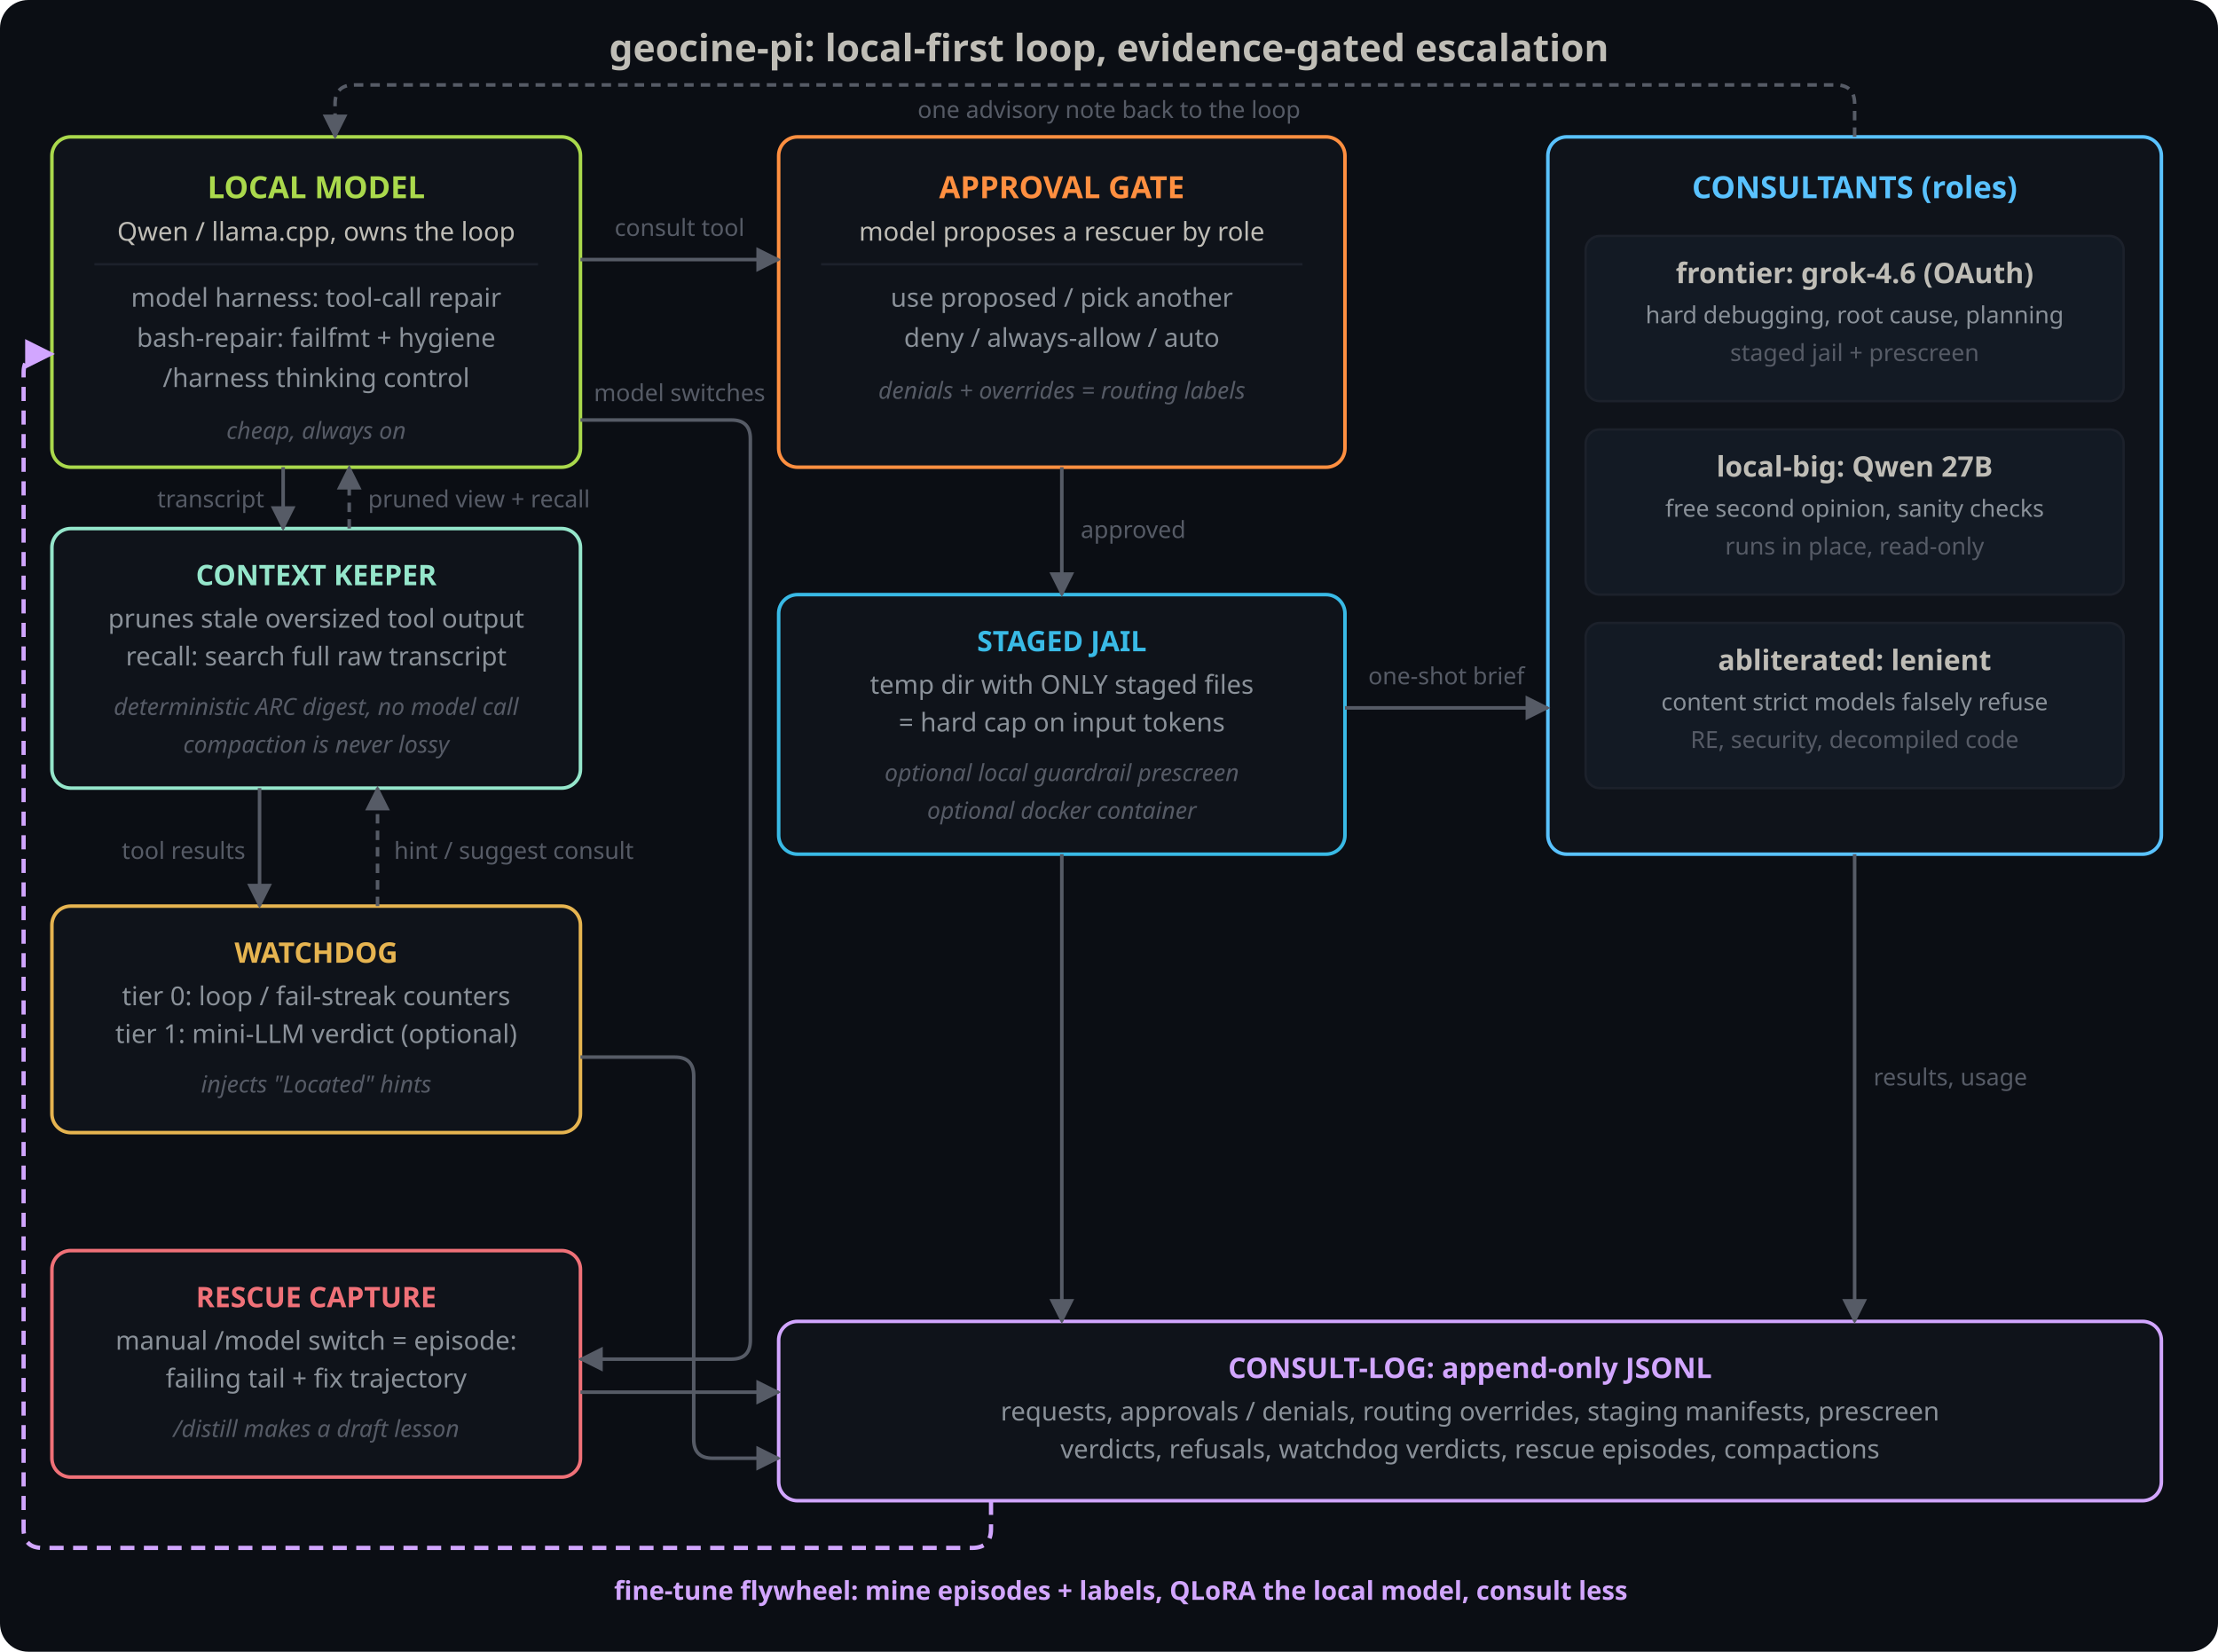
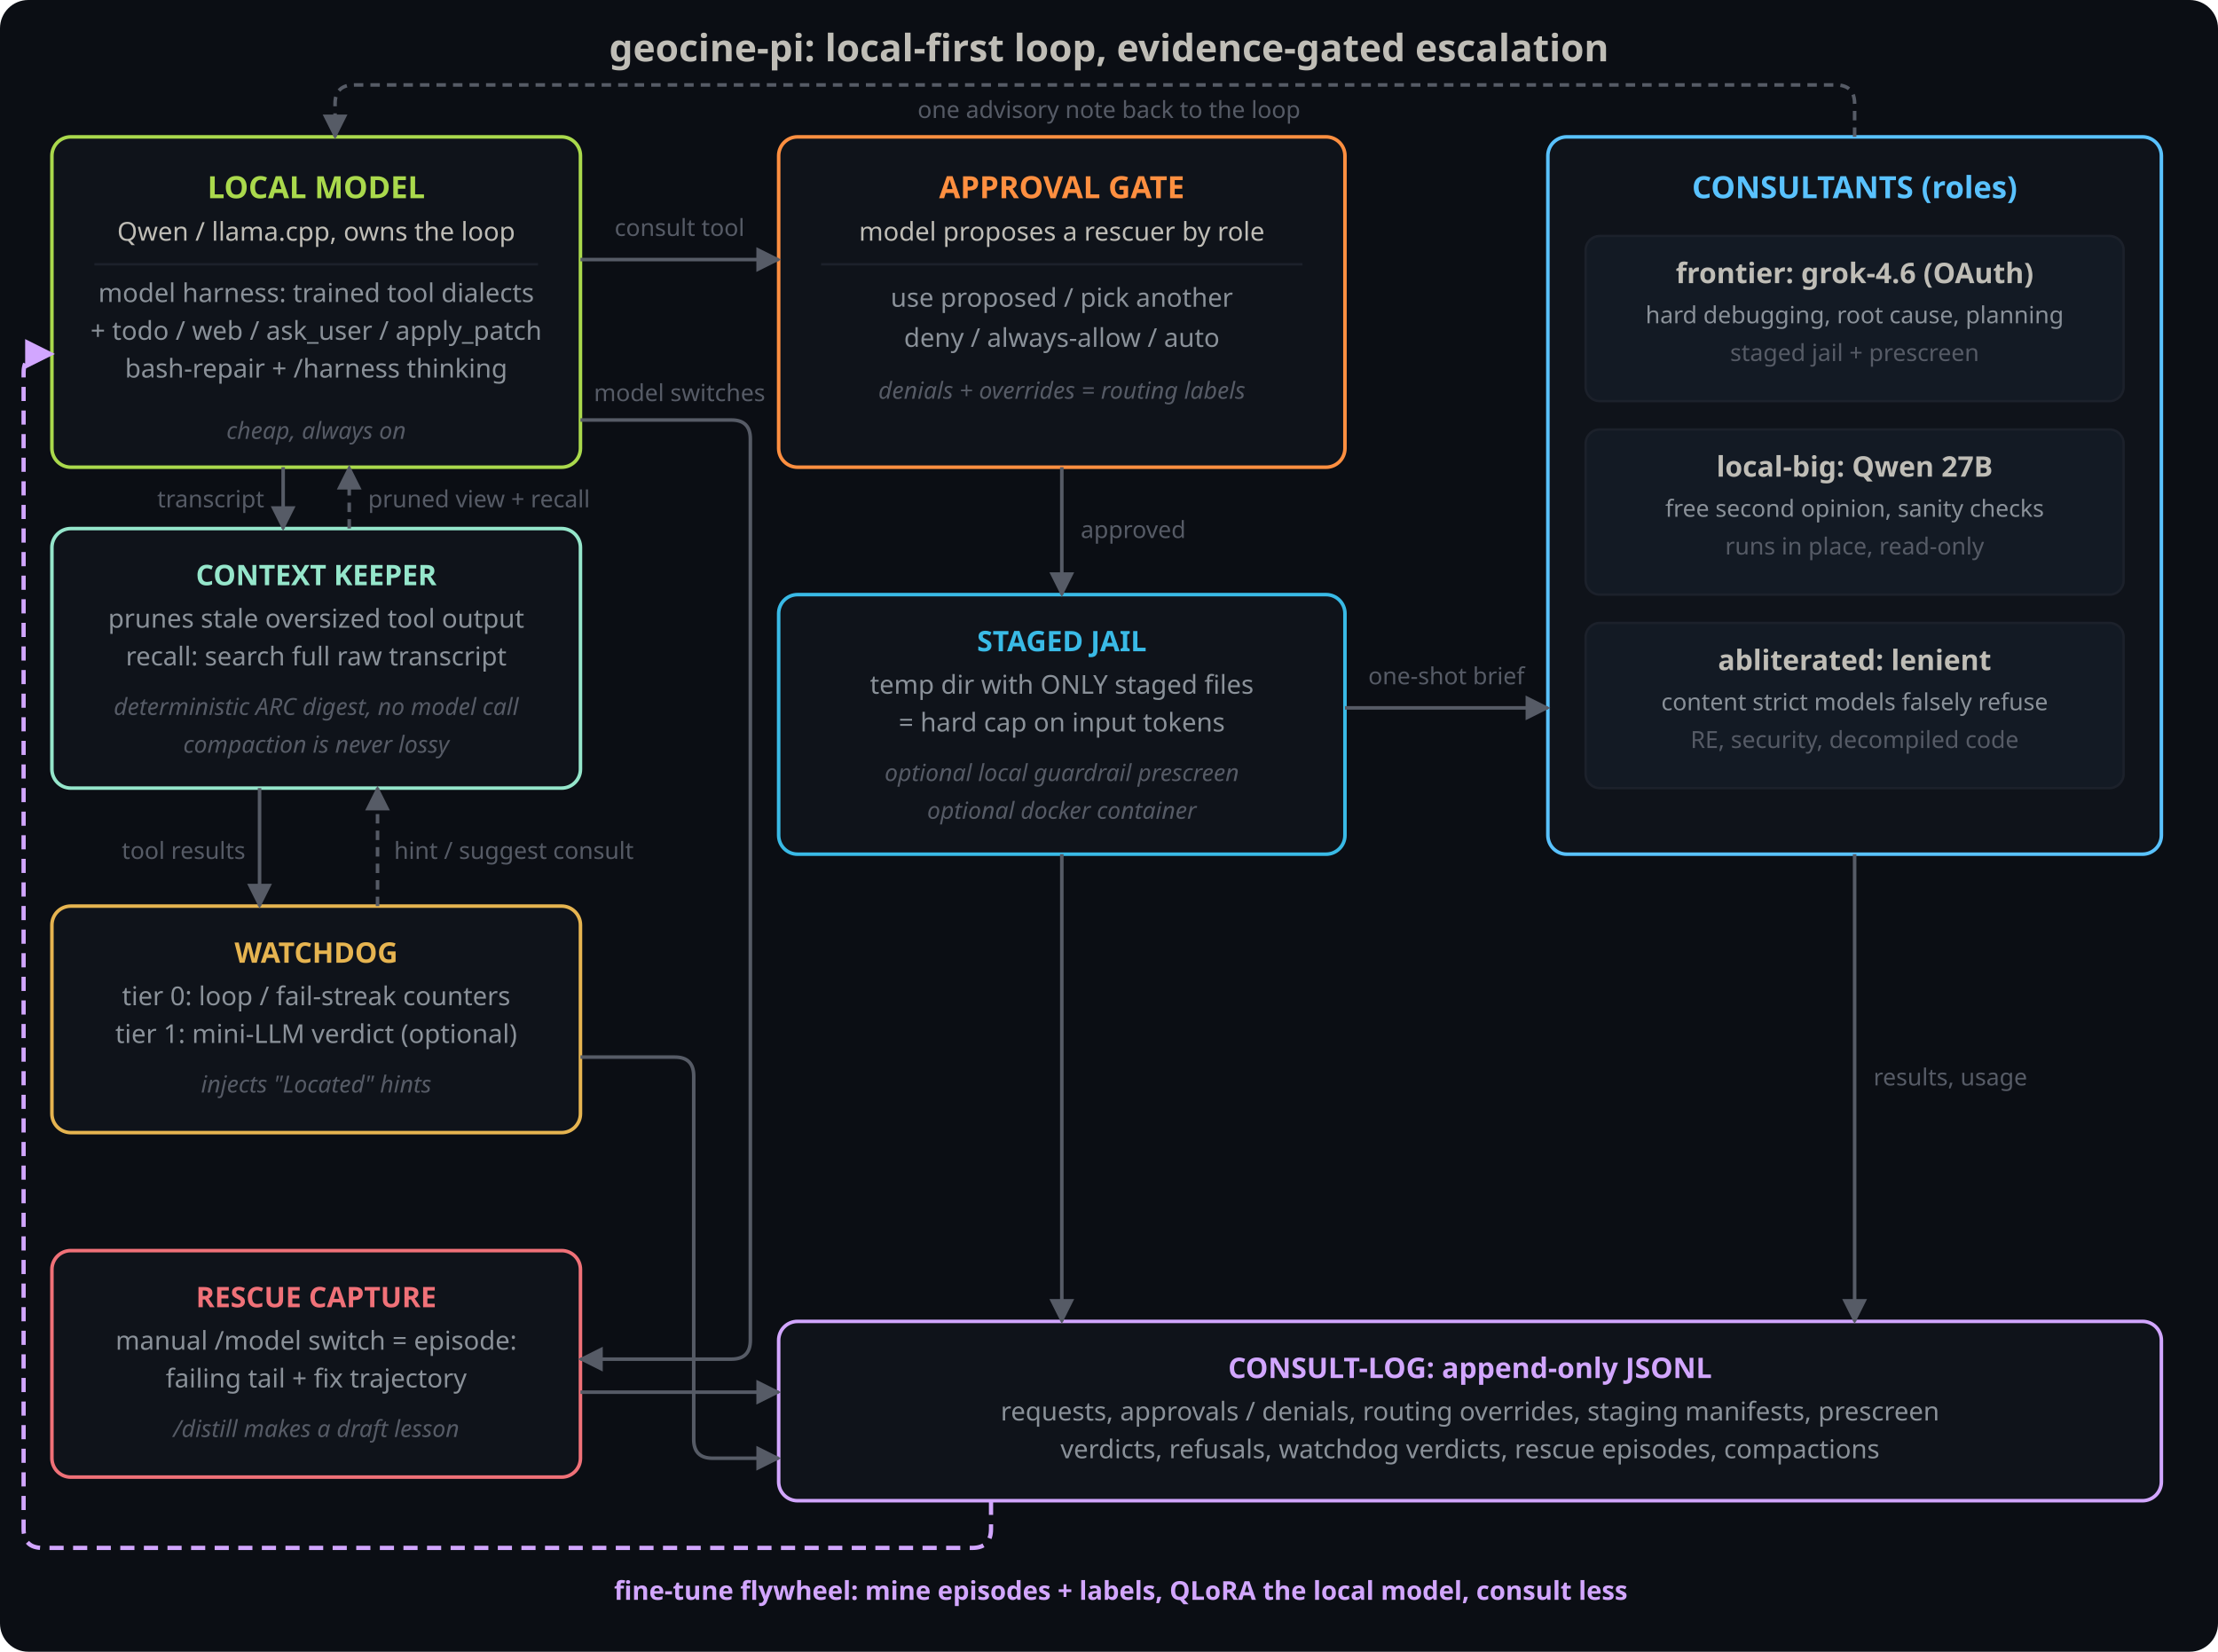
<svg xmlns="http://www.w3.org/2000/svg" viewBox="0 0 940 700" font-family="ui-sans-serif, system-ui, 'Segoe UI', sans-serif">
  <defs>
    <marker id="arrow" viewBox="0 0 10 10" refX="9" refY="5" markerWidth="7" markerHeight="7" orient="auto-start-reverse">
      <path d="M0,0 L10,5 L0,10 z" fill="#565b66" />
    </marker>
    <marker id="arrowp" viewBox="0 0 10 10" refX="9" refY="5" markerWidth="7" markerHeight="7" orient="auto-start-reverse">
      <path d="M0,0 L10,5 L0,10 z" fill="#d2a6ff" />
    </marker>
  </defs>
  <rect x="0" y="0" width="940" height="700" rx="12" fill="#0b0e14" />
  <text x="470" y="26" text-anchor="middle" font-size="16" font-weight="700" fill="#bfbdb6">geocine-pi: local-first loop, evidence-gated escalation</text>
  <rect x="22" y="58" width="224" height="140" rx="8" fill="#0f131a" stroke="#aad94c" stroke-width="1.5" />
  <text x="134" y="84" text-anchor="middle" font-size="13" font-weight="700" fill="#aad94c">LOCAL MODEL</text>
  <text x="134" y="102" text-anchor="middle" font-size="11" fill="#bfbdb6">Qwen / llama.cpp, owns the loop</text>
  <line x1="40" y1="112" x2="228" y2="112" stroke="#1c212b" stroke-width="1" />
-   <text x="134" y="130" text-anchor="middle" font-size="11" fill="#8a9199">model harness: tool-call repair</text>
-   <text x="134" y="147" text-anchor="middle" font-size="11" fill="#8a9199">bash-repair: failfmt + hygiene</text>
-   <text x="134" y="164" text-anchor="middle" font-size="11" fill="#8a9199">/harness thinking control</text>
+   <text x="134" y="128" text-anchor="middle" font-size="11" fill="#8a9199">model harness: trained tool dialects</text>
+   <text x="134" y="144" text-anchor="middle" font-size="11" fill="#8a9199">+ todo / web / ask_user / apply_patch</text>
+   <text x="134" y="160" text-anchor="middle" font-size="11" fill="#8a9199">bash-repair + /harness thinking</text>
  <text x="134" y="186" text-anchor="middle" font-size="10" font-style="italic" fill="#565b66">cheap, always on</text>
  <rect x="22" y="224" width="224" height="110" rx="8" fill="#0f131a" stroke="#95e6cb" stroke-width="1.5" />
  <text x="134" y="248" text-anchor="middle" font-size="12" font-weight="700" fill="#95e6cb">CONTEXT KEEPER</text>
  <text x="134" y="266" text-anchor="middle" font-size="11" fill="#8a9199">prunes stale oversized tool output</text>
  <text x="134" y="282" text-anchor="middle" font-size="11" fill="#8a9199">recall: search full raw transcript</text>
  <text x="134" y="303" text-anchor="middle" font-size="10" font-style="italic" fill="#565b66">deterministic ARC digest, no model call</text>
  <text x="134" y="319" text-anchor="middle" font-size="10" font-style="italic" fill="#565b66">compaction is never lossy</text>
  <path d="M120,198 L120,224" stroke="#565b66" stroke-width="1.5" fill="none" marker-end="url(#arrow)" />
  <text x="112" y="215" text-anchor="end" font-size="10" fill="#565b66">transcript</text>
  <path d="M148,224 L148,198" stroke="#565b66" stroke-width="1.5" fill="none" stroke-dasharray="4 3" marker-end="url(#arrow)" />
  <text x="156" y="215" font-size="10" fill="#565b66">pruned view + recall</text>
  <rect x="22" y="384" width="224" height="96" rx="8" fill="#0f131a" stroke="#e6b450" stroke-width="1.5" />
  <text x="134" y="408" text-anchor="middle" font-size="12" font-weight="700" fill="#e6b450">WATCHDOG</text>
  <text x="134" y="426" text-anchor="middle" font-size="11" fill="#8a9199">tier 0: loop / fail-streak counters</text>
  <text x="134" y="442" text-anchor="middle" font-size="11" fill="#8a9199">tier 1: mini-LLM verdict (optional)</text>
  <text x="134" y="463" text-anchor="middle" font-size="10" font-style="italic" fill="#565b66">injects "Located" hints</text>
  <path d="M110,334 L110,384" stroke="#565b66" stroke-width="1.5" fill="none" marker-end="url(#arrow)" />
  <text x="104" y="364" text-anchor="end" font-size="10" fill="#565b66">tool results</text>
  <path d="M160,384 L160,334" stroke="#565b66" stroke-width="1.5" fill="none" stroke-dasharray="4 3" marker-end="url(#arrow)" />
  <text x="167" y="364" font-size="10" fill="#565b66">hint / suggest consult</text>
  <rect x="22" y="530" width="224" height="96" rx="8" fill="#0f131a" stroke="#f07178" stroke-width="1.5" />
  <text x="134" y="554" text-anchor="middle" font-size="12" font-weight="700" fill="#f07178">RESCUE CAPTURE</text>
  <text x="134" y="572" text-anchor="middle" font-size="11" fill="#8a9199">manual /model switch = episode:</text>
  <text x="134" y="588" text-anchor="middle" font-size="11" fill="#8a9199">failing tail + fix trajectory</text>
  <text x="134" y="609" text-anchor="middle" font-size="10" font-style="italic" fill="#565b66">/distill makes a draft lesson</text>
  <path d="M246,178 L310,178 Q318,178 318,186 L318,568 Q318,576 310,576 L246,576" stroke="#565b66" stroke-width="1.5" fill="none" marker-end="url(#arrow)" />
  <text x="288" y="170" text-anchor="middle" font-size="10" fill="#565b66">model switches</text>
  <rect x="330" y="58" width="240" height="140" rx="8" fill="#0f131a" stroke="#ff8f40" stroke-width="1.5" />
  <text x="450" y="84" text-anchor="middle" font-size="13" font-weight="700" fill="#ff8f40">APPROVAL GATE</text>
  <text x="450" y="102" text-anchor="middle" font-size="11" fill="#bfbdb6">model proposes a rescuer by role</text>
  <line x1="348" y1="112" x2="552" y2="112" stroke="#1c212b" stroke-width="1" />
  <text x="450" y="130" text-anchor="middle" font-size="11" fill="#8a9199">use proposed / pick another</text>
  <text x="450" y="147" text-anchor="middle" font-size="11" fill="#8a9199">deny / always-allow / auto</text>
  <text x="450" y="169" text-anchor="middle" font-size="10" font-style="italic" fill="#565b66">denials + overrides = routing labels</text>
  <path d="M246,110 L330,110" stroke="#565b66" stroke-width="1.5" fill="none" marker-end="url(#arrow)" />
  <text x="288" y="100" text-anchor="middle" font-size="10" fill="#565b66">consult tool</text>
  <rect x="330" y="252" width="240" height="110" rx="8" fill="#0f131a" stroke="#39bae6" stroke-width="1.5" />
  <text x="450" y="276" text-anchor="middle" font-size="12" font-weight="700" fill="#39bae6">STAGED JAIL</text>
  <text x="450" y="294" text-anchor="middle" font-size="11" fill="#8a9199">temp dir with ONLY staged files</text>
  <text x="450" y="310" text-anchor="middle" font-size="11" fill="#8a9199">= hard cap on input tokens</text>
  <text x="450" y="331" text-anchor="middle" font-size="10" font-style="italic" fill="#565b66">optional local guardrail prescreen</text>
  <text x="450" y="347" text-anchor="middle" font-size="10" font-style="italic" fill="#565b66">optional docker container</text>
  <path d="M450,198 L450,252" stroke="#565b66" stroke-width="1.5" fill="none" marker-end="url(#arrow)" />
  <text x="458" y="228" font-size="10" fill="#565b66">approved</text>
  <rect x="656" y="58" width="260" height="304" rx="8" fill="#0f131a" stroke="#59c2ff" stroke-width="1.5" />
  <text x="786" y="84" text-anchor="middle" font-size="13" font-weight="700" fill="#59c2ff">CONSULTANTS (roles)</text>
  <rect x="672" y="100" width="228" height="70" rx="6" fill="#131a24" stroke="#1c212b" stroke-width="1" />
  <text x="786" y="120" text-anchor="middle" font-size="12" font-weight="600" fill="#bfbdb6">frontier: grok-4.6 (OAuth)</text>
  <text x="786" y="137" text-anchor="middle" font-size="10" fill="#8a9199">hard debugging, root cause, planning</text>
  <text x="786" y="153" text-anchor="middle" font-size="10" fill="#565b66">staged jail + prescreen</text>
  <rect x="672" y="182" width="228" height="70" rx="6" fill="#131a24" stroke="#1c212b" stroke-width="1" />
  <text x="786" y="202" text-anchor="middle" font-size="12" font-weight="600" fill="#bfbdb6">local-big: Qwen 27B</text>
  <text x="786" y="219" text-anchor="middle" font-size="10" fill="#8a9199">free second opinion, sanity checks</text>
  <text x="786" y="235" text-anchor="middle" font-size="10" fill="#565b66">runs in place, read-only</text>
  <rect x="672" y="264" width="228" height="70" rx="6" fill="#131a24" stroke="#1c212b" stroke-width="1" />
  <text x="786" y="284" text-anchor="middle" font-size="12" font-weight="600" fill="#bfbdb6">abliterated: lenient</text>
  <text x="786" y="301" text-anchor="middle" font-size="10" fill="#8a9199">content strict models falsely refuse</text>
  <text x="786" y="317" text-anchor="middle" font-size="10" fill="#565b66">RE, security, decompiled code</text>
  <path d="M570,300 L656,300" stroke="#565b66" stroke-width="1.5" fill="none" marker-end="url(#arrow)" />
  <text x="613" y="290" text-anchor="middle" font-size="10" fill="#565b66">one-shot brief</text>
  <path d="M786,58 L786,44 Q786,36 778,36 L150,36 Q142,36 142,44 L142,58" stroke="#565b66" stroke-width="1.5" fill="none" stroke-dasharray="4 3" marker-end="url(#arrow)" />
  <text x="470" y="50" text-anchor="middle" font-size="10" fill="#565b66">one advisory note back to the loop</text>
  <rect x="330" y="560" width="586" height="76" rx="8" fill="#0f131a" stroke="#d2a6ff" stroke-width="1.5" />
  <text x="623" y="584" text-anchor="middle" font-size="12" font-weight="700" fill="#d2a6ff">CONSULT-LOG: append-only JSONL</text>
  <text x="623" y="602" text-anchor="middle" font-size="11" fill="#8a9199">requests, approvals / denials, routing overrides, staging manifests, prescreen</text>
  <text x="623" y="618" text-anchor="middle" font-size="11" fill="#8a9199">verdicts, refusals, watchdog verdicts, rescue episodes, compactions</text>
  <path d="M450,362 L450,560" stroke="#565b66" stroke-width="1.5" fill="none" marker-end="url(#arrow)" />
  <path d="M786,362 L786,560" stroke="#565b66" stroke-width="1.5" fill="none" marker-end="url(#arrow)" />
  <text x="794" y="460" font-size="10" fill="#565b66">results, usage</text>
  <path d="M246,448 L286,448 Q294,448 294,456 L294,610 Q294,618 302,618 L330,618" stroke="#565b66" stroke-width="1.5" fill="none" marker-end="url(#arrow)" />
  <path d="M246,590 L330,590" stroke="#565b66" stroke-width="1.5" fill="none" marker-end="url(#arrow)" />
  <path d="M420,636 L420,648 Q420,656 412,656 L18,656 Q10,656 10,648 L10,158 Q10,150 18,150 L22,150" stroke="#d2a6ff" stroke-width="1.8" fill="none" stroke-dasharray="6 4" marker-end="url(#arrowp)" />
  <text x="475" y="678" text-anchor="middle" font-size="11" font-weight="600" fill="#d2a6ff">fine-tune flywheel: mine episodes + labels, QLoRA the local model, consult less</text>
</svg>
